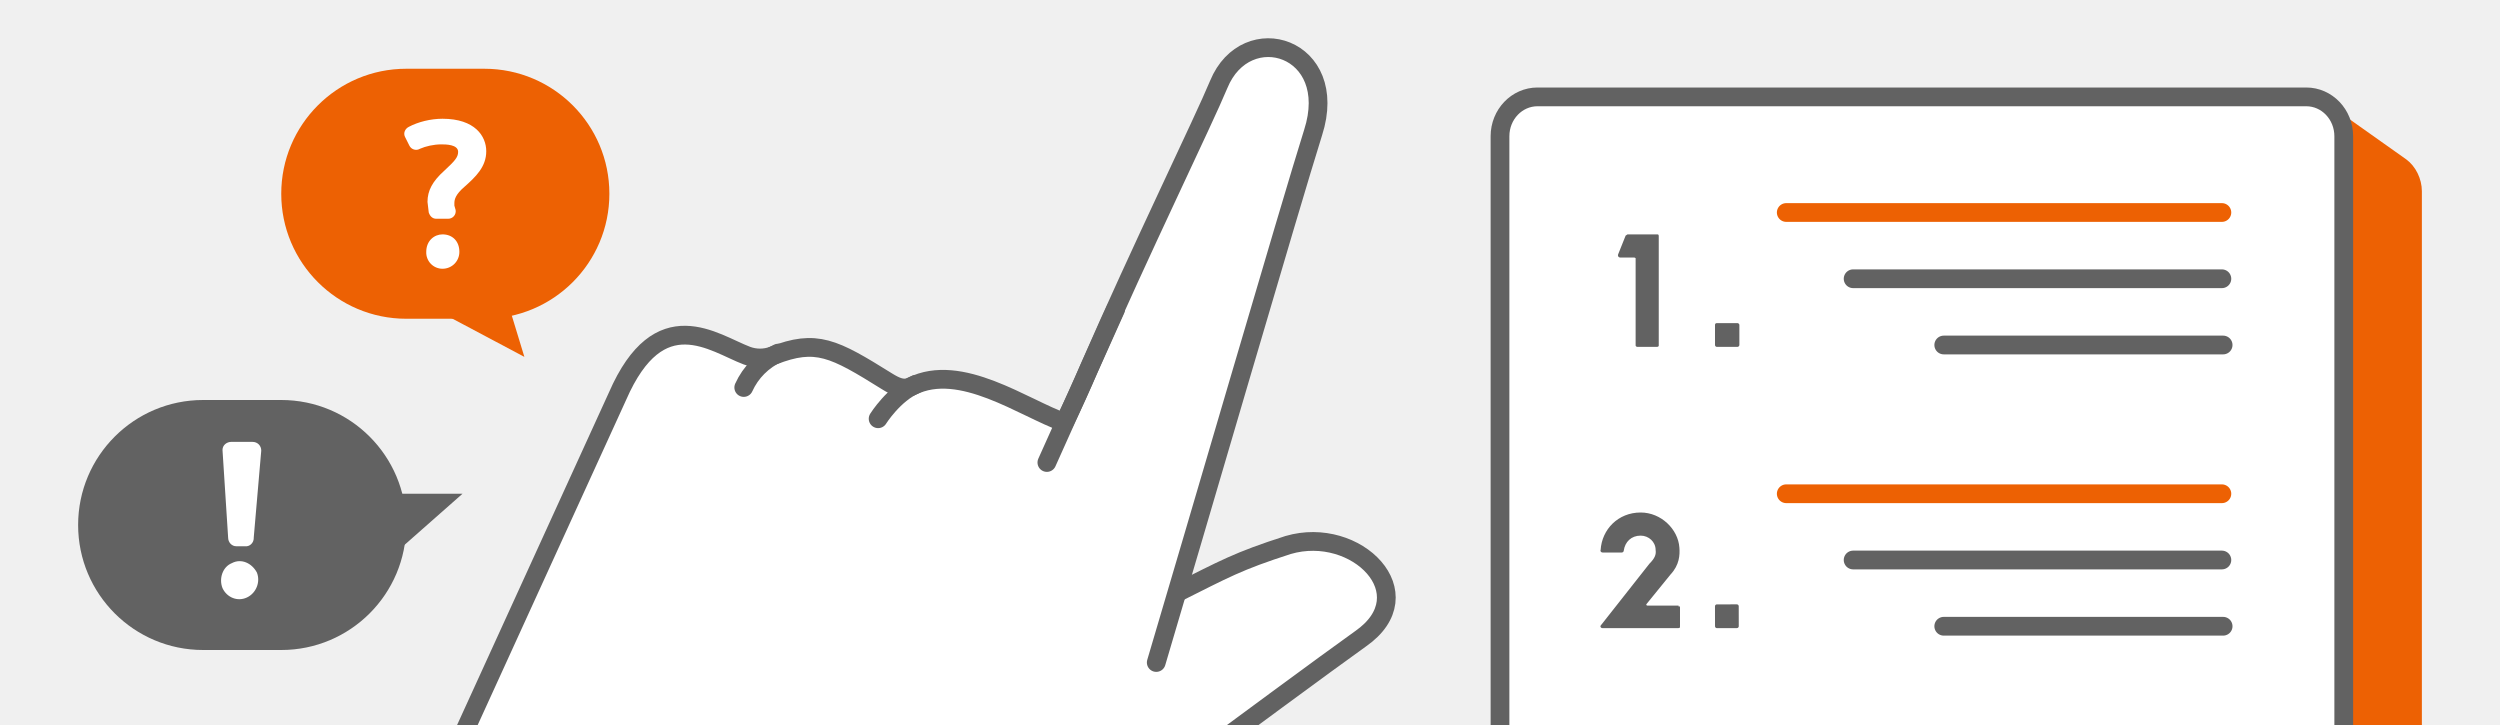
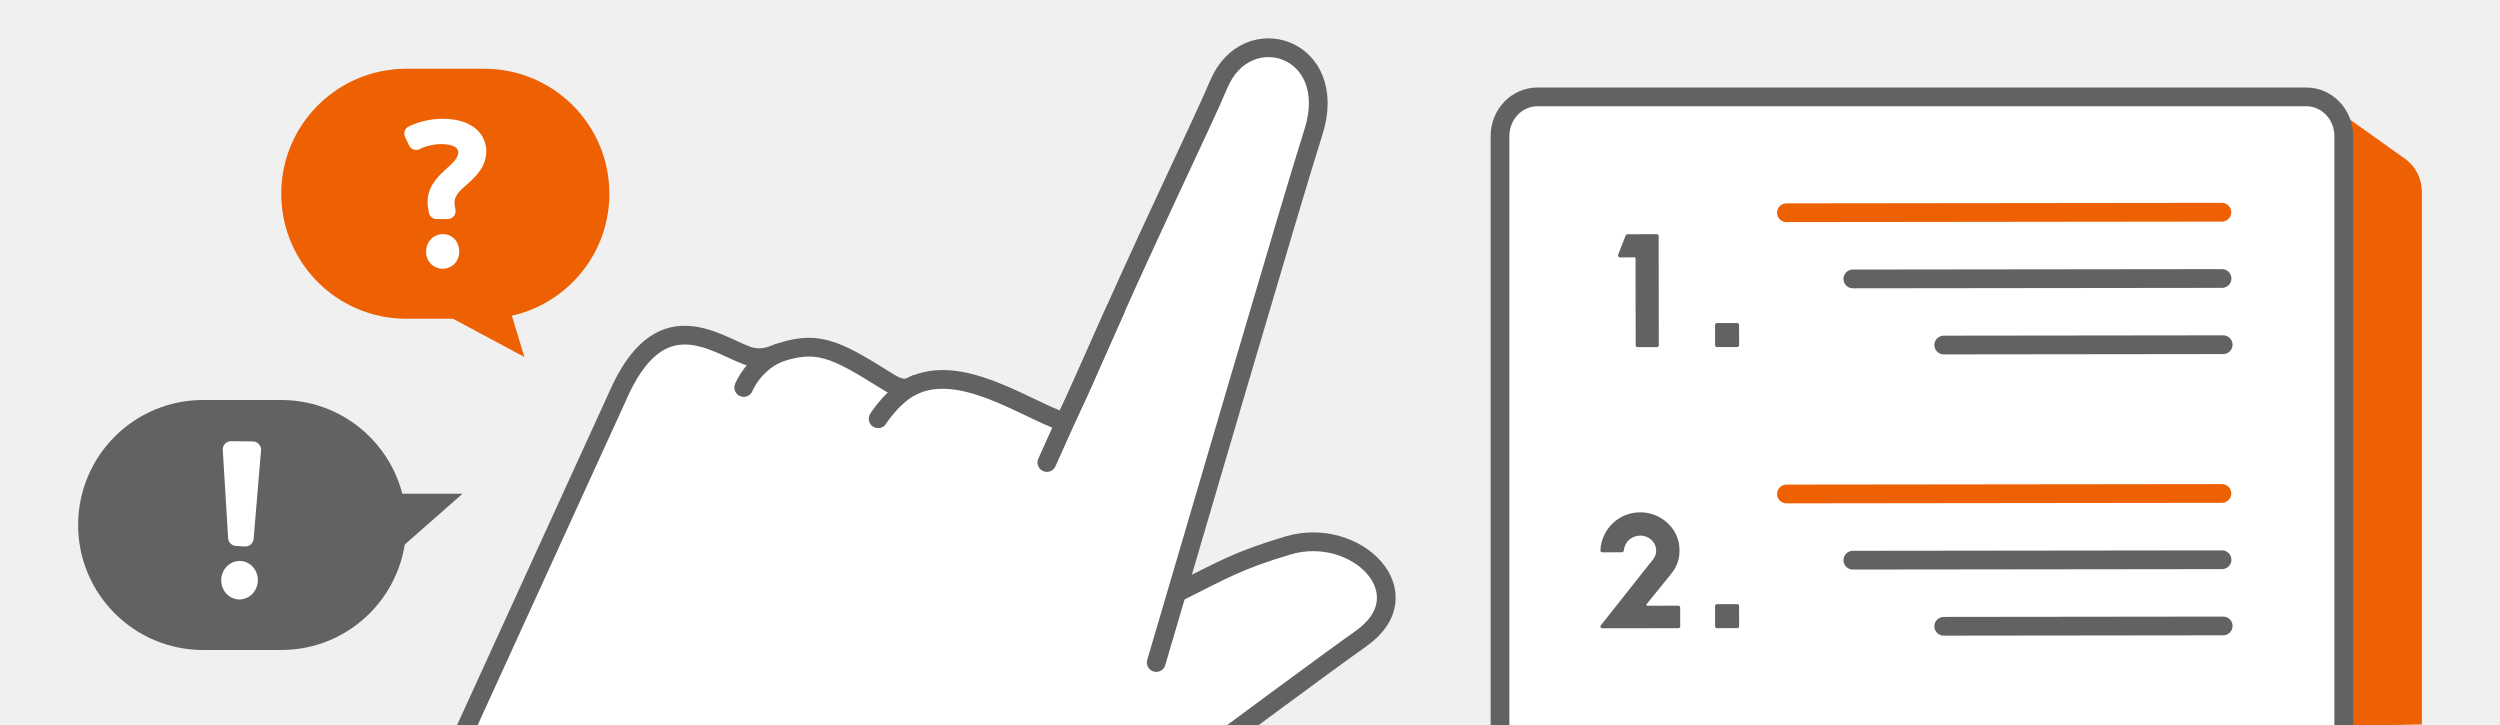
- <svg xmlns="http://www.w3.org/2000/svg" width="400" height="116">
+ <svg xmlns="http://www.w3.org/2000/svg" width="400" height="116" viewBox="0 0 400 116">
  <defs>
-     <style>.ucf66,.u75de,.u40de,.ub33a{fill:none}.ucf66,.u75de,.u40de{stroke-width:3px;stroke-linecap:round}.u75de,.u40de{stroke-miterlimit:10}.ucf66,.u75de{stroke:#626262}.u40de{stroke:#ed6103}.ucf66{stroke-linejoin:round}.u4027{fill:#ed6103}.u0e69{fill:#fff}.u1587{fill:#626262}</style>
+     <style>.uaa49,.ud86c,.u5148,.uff5d{fill:none;}.ud86c,.u5148,.uff5d,.u3bab,.uadfa,.u92d3{stroke-width:3px;}.ud86c,.u5148,.uff5d,.u92d3{stroke-linecap:round;}.ud86c,.u5148,.uadfa{stroke-miterlimit:10;}.ud86c,.uff5d,.u3bab,.uadfa,.u92d3{stroke:#626262;}.u5148{stroke:#ed6103;}.u0237{clip-path:url(#u593b);}.uff5d,.u3bab,.u92d3{stroke-linejoin:round;}.ue04d{fill:#ed6103;}.u388c,.u3bab,.uadfa,.u92d3{fill:#fff;}.ua21c{fill:#626262;}</style>
+     <clipPath id="u593b">
+       <rect class="uaa49" width="400" height="116" />
+     </clipPath>
  </defs>
-   <g>
-     <path d="M387.5 116V30.6c0-2-1-4-2.5-5.1L373 17l-1 99.2" class="u4027" />
-     <path d="M240 116.2V21.8c0-3.5 2.7-6.3 6-6.3h123c3.3 0 6 2.8 6 6.3v94.4" style="fill:#fff;stroke:#626262;stroke-miterlimit:10;stroke-width:3px" />
-     <path d="m260.1 37.7.3-.2h4.7c.2 0 .3 0 .3.3v17.5c0 .1-.1.2-.3.2H262a.3.3 0 0 1-.3-.2v-14l-.2-.1h-2.3c-.2 0-.4-.2-.3-.5l1.2-3ZM274.7 51.7h3.3c.1 0 .3.1.3.3v3.2c0 .2-.2.3-.3.3h-3.3a.3.3 0 0 1-.3-.3V52c0-.2.1-.3.3-.3ZM268.5 97c.2 0 .3 0 .3.2v3c0 .2 0 .3-.3.3h-12.1c-.3 0-.4-.3-.3-.4l7.8-9.9c.9-.9 1.1-1.5 1-2.2 0-1.3-1.1-2.3-2.4-2.3-1.5 0-2.5 1-2.7 2.4 0 .1-.1.3-.3.3h-3.1c-.2 0-.4-.2-.3-.4.2-3.3 2.8-6 6.4-6 3.3 0 6 2.7 6.2 5.6.1 1.2 0 2.8-1.4 4.3l-3.9 4.8s0 .2.2.2h5Z" class="u1587" />
-     <rect width="3.8" height="3.8" x="274.4" y="96.7" class="u1587" rx=".3" ry=".3" transform="rotate(-.1 276 98.8)" />
-     <path d="M285.8 34h69.7" class="u40de" />
-     <path d="M296.5 44.6h59M311 55.2h44.7" class="u75de" />
-     <path d="M285.8 79h69.7" class="u40de" />
-     <path d="M296.5 89.6h59M311 100.2h44.7" class="u75de" />
-     <path d="M194.5 119.2s18.4-13.6 23.2-17c10.3-7.2-.7-18.2-11.6-15C198 89.8 196 91 188 95l-94.5 23.2" style="fill:#fff;stroke-linejoin:round;stroke:#626262;stroke-width:3px" />
-     <path d="m72.5 121 26.3-57.6c6.7-15.4 15.4-8.5 20.7-6.5a6 6 0 0 0 4.2 0c6.9-2.7 9.7-1.2 18.2 4.1 1.3.8 2.6 1.5 4 .8 7.8-3.9 17.9 3.5 24.4 5.8a155 155 0 0 0 4-8.8c8.1-18.6 18.3-39.5 20.7-45.3 4.4-10.7 19.5-6 15.1 7.7-3.5 11.1-19.5 66-25.1 84.8" style="fill:#fff;stroke-linejoin:round;stroke:#626262;stroke-linecap:round;stroke-width:3px" />
-     <path d="m178.5 49.5-11 24.5M146.5 61.5c-3.5 1.5-6 5.5-6 5.5M124.5 56.5A11 11 0 0 0 119 62" class="ucf66" />
-     <rect width="52.5" height="40" x="12.5" y="64" class="u1587" rx="20" ry="20" />
-     <path d="M63 88.7 74 79H63" class="u1587" />
-     <path d="M39.5 95.6c-1.5.7-3.2 0-3.9-1.5-.6-1.5 0-3.4 1.5-4 1.5-.8 3.2 0 4 1.5.6 1.5-.1 3.3-1.6 4ZM40.6 86.1c0 .8-.7 1.4-1.4 1.3h-1.4c-.7 0-1.3-.6-1.3-1.4L35.6 72c0-.8.7-1.3 1.4-1.3h3.4c.8 0 1.4.6 1.4 1.4L40.6 86Z" class="u0e69" />
-     <rect width="52.5" height="40" x="45" y="11" class="u4027" rx="20" ry="20" />
-     <path d="m71.1 50.3 12.8 6.8-2.5-8.2" class="u4027" />
-     <path d="M73.5 40.3c0 1.5-1.2 2.7-2.7 2.7a2.6 2.6 0 0 1-2.6-2.7c0-1.8 1.3-2.8 2.6-2.8 1.6 0 2.7 1.1 2.7 2.8ZM77.8 24.2c0 2.5-1.7 4.1-3.5 5.7-1.4 1.2-1.6 2-1.6 2.6v.4l.2.7a1.2 1.2 0 0 1-1.2 1.4h-1.9c-.6 0-1-.4-1.2-1l-.2-1.7c0-1.8.8-3.3 2.7-5 1.6-1.5 2.2-2.1 2.2-3 0-1.2-2-1.2-2.7-1.2-1.2 0-2.5.3-3.4.7a1.2 1.2 0 0 1-1.7-.5l-.7-1.4c-.3-.6 0-1.3.6-1.6 1.5-.8 3.5-1.3 5.4-1.3 5.2 0 7 2.8 7 5.2Z" class="u0e69" />
+   <g class="u0237">
+     <path class="ue04d" d="m387.494,115.906V30.69c0-2.017-.913-3.916-2.461-5.12l-12.033-8.57-1,99.24" />
+     <path class="uadfa" d="m240,116.24V21.764c0-3.459,2.686-6.264,6-6.264h123c3.314,0,6,2.804,6,6.264v94.477" />
+     <rect class="uaa49" width="400" height="116" />
+     <path class="ua21c" d="m260.1,37.696c.048-.144.168-.216.288-.216l4.709-.006c.168,0,.288.119.288.287l.021,17.491c0,.168-.12.288-.288.289l-3.123.004c-.168,0-.289-.121-.289-.288l-.017-13.935c0-.072-.073-.144-.144-.144l-2.355.003c-.216,0-.36-.216-.289-.432l1.198-3.052Z" />
+     <path class="ua21c" d="m274.7,51.687h3.267c.159,0,.288.129.288.288v3.267c0,.159-.129.288-.288.288h-3.268c-.159,0-.288-.129-.288-.288v-3.267c0-.159.129-.289.289-.289Z" transform="translate(-.067 .347) rotate(-.072)" />
+     <path class="ua21c" d="m268.541,96.908c.168,0,.289.12.289.288l.004,3.027c0,.168-.12.289-.288.289l-12.181.015c-.264,0-.385-.288-.24-.457l7.797-9.859c.84-.914,1.103-1.515,1.054-2.188,0-1.274-1.179-2.329-2.501-2.327-1.466.002-2.522,1.012-2.664,2.382-.024.167-.143.287-.312.288l-3.123.004c-.168,0-.337-.144-.313-.336.189-3.34,2.852-6.058,6.408-6.062,3.363-.004,6.106,2.683,6.229,5.639.097,1.177-.068,2.739-1.413,4.326l-3.838,4.738c-.072.072-.048.24.121.24l4.973-.006Z" />
+     <rect class="ua21c" x="274.412" y="96.662" width="3.844" height="3.844" rx=".288" ry=".288" transform="translate(-.124 .347) rotate(-.072)" />
+     <line class="u5148" x1="285.83" y1="34.036" x2="355.5" y2="33.954" />
+     <line class="ud86c" x1="296.459" y1="44.629" x2="355.524" y2="44.559" />
+     <line class="ud86c" x1="310.999" y1="55.205" x2="355.706" y2="55.152" />
+     <line class="u5148" x1="285.83" y1="79.036" x2="355.5" y2="78.954" />
+     <line class="ud86c" x1="296.459" y1="89.629" x2="355.524" y2="89.559" />
+     <line class="ud86c" x1="310.999" y1="100.205" x2="355.706" y2="100.152" />
+     <path class="u3bab" d="m194.5,119.24s18.385-13.637,23.196-17.012c10.304-7.228-.696-18.228-11.641-14.947-7.969,2.389-10.056,3.719-18.055,7.719l-94.5,23.24" />
+     <path class="u92d3" d="m72.5,121l26.307-57.579c6.693-15.421,15.379-8.524,20.689-6.544,1.359.507,2.842.446,4.198-.071,6.89-2.629,9.755-1.108,18.235,4.194,1.259.787,2.568,1.49,3.899.827,7.823-3.9,17.942,3.465,24.467,5.739,1.659-3.312,2.719-5.635,4.082-8.789,8.035-18.596,18.208-39.487,20.622-45.277,4.447-10.666,19.5-6,15.143,7.654-3.572,11.194-19.571,66.02-25.143,84.846" />
+     <line class="uff5d" x1="178.5" y1="49.5" x2="167.5" y2="74" />
+     <path class="uff5d" d="m146.5,61.5c-3.5,1.5-6,5.5-6,5.5" />
+     <path class="uff5d" d="m124.5,56.5c-4.087,1.816-5.5,5.5-5.5,5.5" />
+     <rect class="ua21c" x="12.5" y="64" width="52.5" height="40" rx="20" ry="20" />
+     <polyline class="ua21c" points="63 88.668 74 79 63 79" />
+     <path class="u388c" d="m39.522,95.639c-1.479.703-3.214.017-3.873-1.533-.66-1.549.005-3.375,1.484-4.078,1.479-.703,3.214-.017,3.873,1.533.66,1.55-.005,3.375-1.484,4.078Z" />
+     <path class="u388c" d="m40.585,86.138c-.022.74-.639,1.322-1.379,1.3l-1.364-.085c-.74.004-1.343-.593-1.347-1.333l-.856-14.131c.022-.74.639-1.322,1.379-1.3l3.408.04c.74-.004,1.343.592,1.348,1.332l-1.188,14.177Z" />
+     <rect class="ue04d" x="45" y="11" width="52.5" height="40" rx="20" ry="20" />
+     <polyline class="ue04d" points="71.092 50.256 83.908 57.122 81.412 48.934" />
+     <path class="u388c" d="m73.476,40.257c.002,1.558-1.141,2.735-2.657,2.737-1.478.002-2.638-1.176-2.64-2.681-.002-1.854,1.367-2.856,2.657-2.857,1.528-.002,2.638,1.176,2.64,2.802Z" />
+     <path class="u388c" d="m77.807,24.182c.003,2.498-1.669,4.128-3.532,5.711-1.378,1.167-1.553,1.983-1.553,2.564,0,.13.018.261.035.405l.119.743c.058.36-.044.727-.279,1.005-.236.278-.582.438-.946.438l-1.803.002c-.602,0-1.118-.43-1.225-1.021-.168-.93-.213-1.179-.214-1.71-.002-1.79.827-3.336,2.689-5.014,1.646-1.467,2.229-2.128,2.227-2.924-.002-1.233-2.104-1.326-2.749-1.325-1.192.002-2.523.312-3.391.789-.302.165-.658.199-.985.093-.327-.107-.595-.345-.74-.656l-.651-1.393c-.283-.607-.035-1.328.561-1.633,1.526-.779,3.551-1.246,5.418-1.248,5.175-.007,7.015,2.784,7.018,5.176Z" />
+     <rect class="uaa49" width="400" height="116" />
  </g>
</svg>
